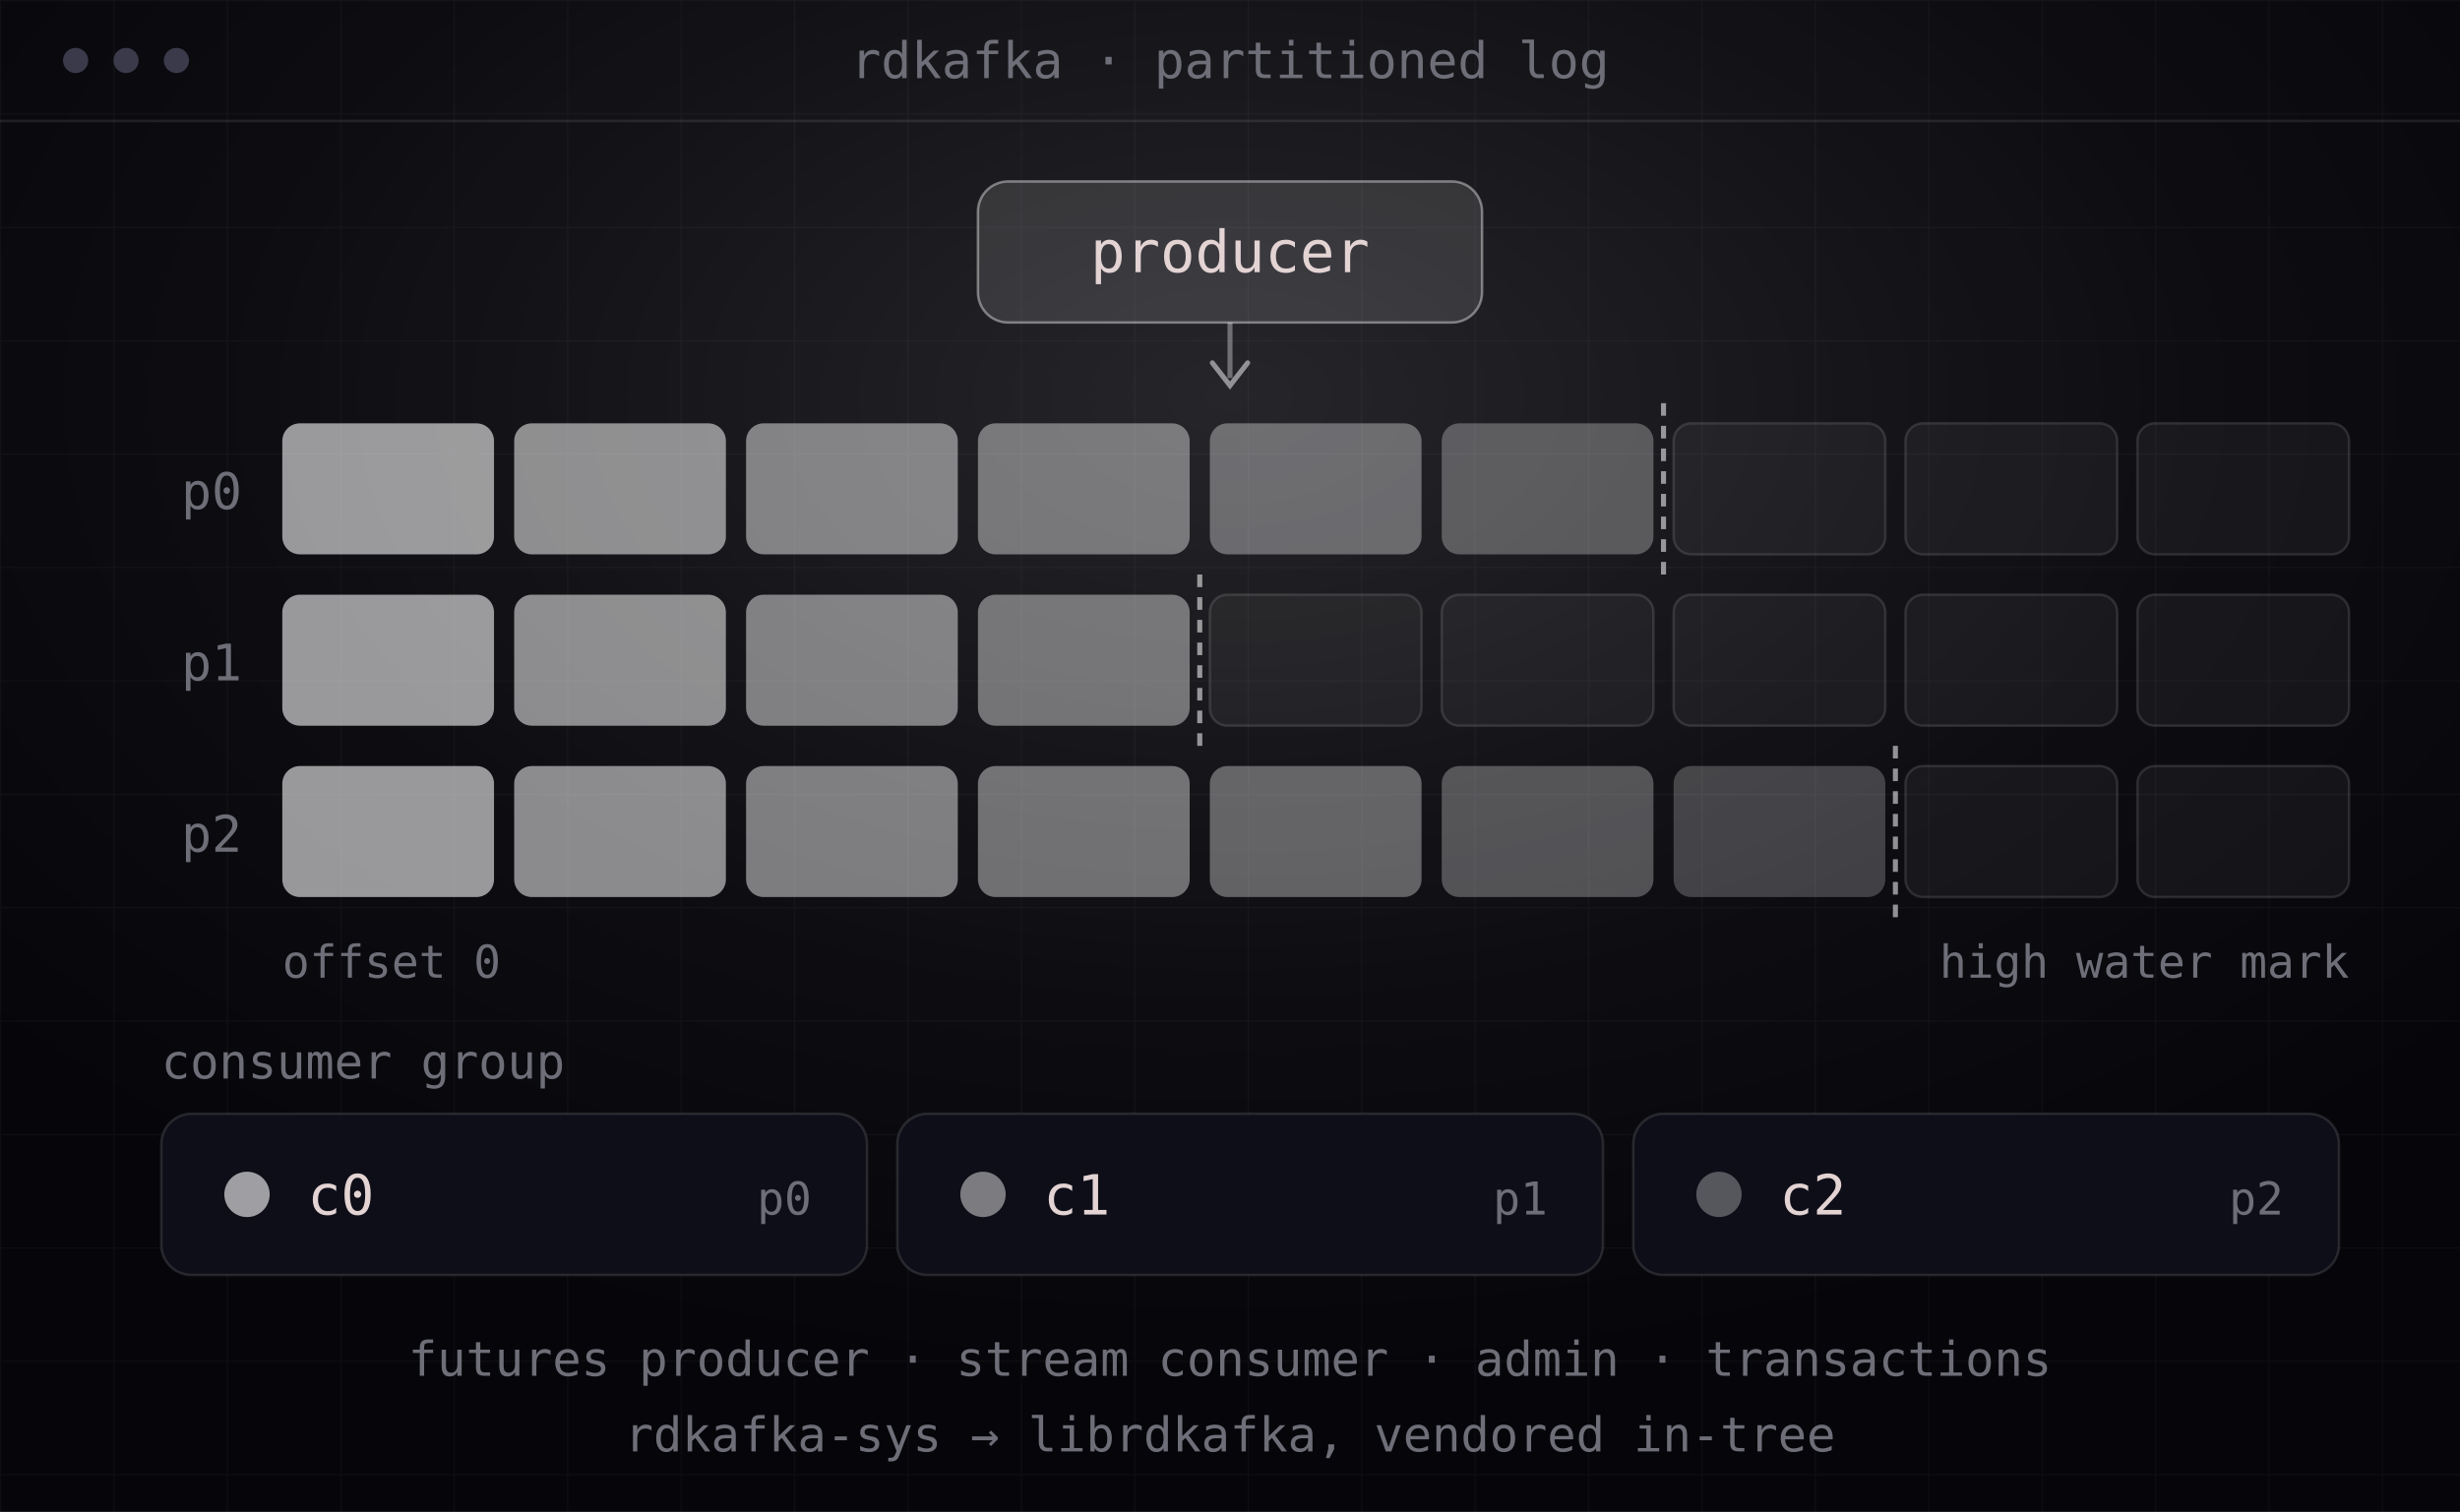
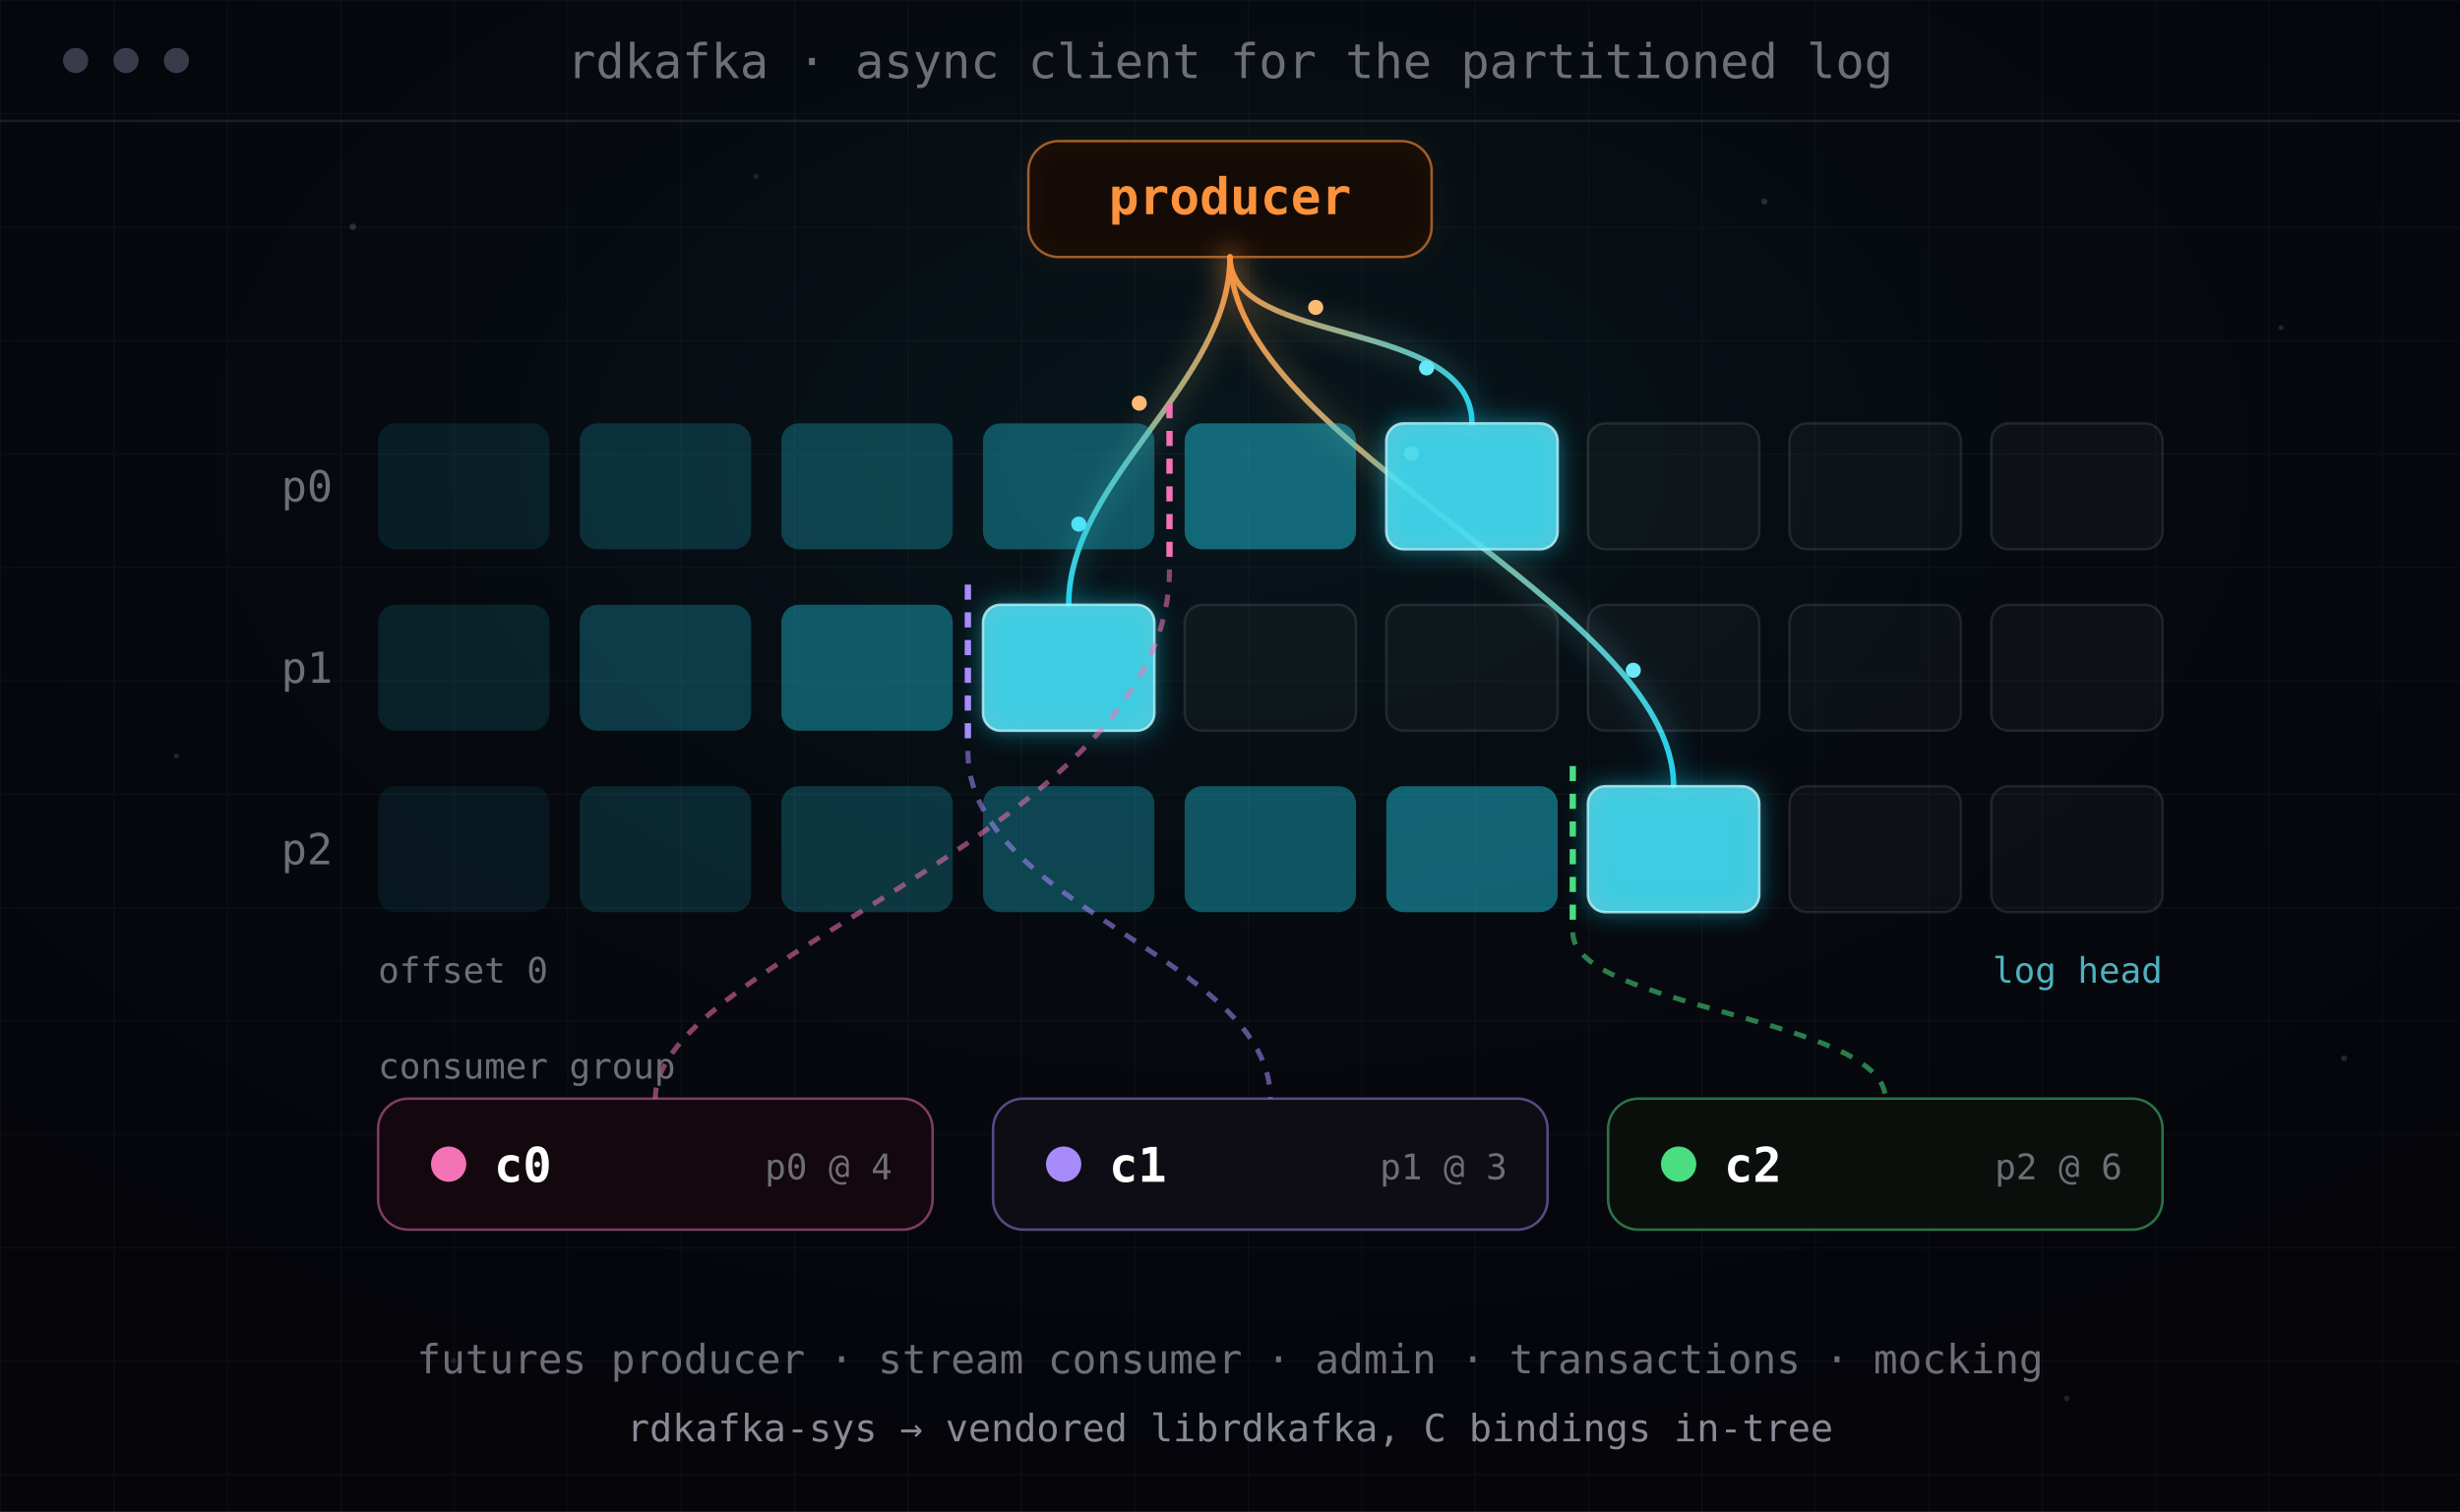
<svg xmlns="http://www.w3.org/2000/svg" viewBox="0 0 976 600" width="976" height="600" role="img">
  <defs>
-     <radialGradient id="g4" cx="50%" cy="26%" r="66%">
-       <stop offset="0%" stop-color="#ffffff" stop-opacity="0.13" />
-       <stop offset="60%" stop-color="#ffffff" stop-opacity="0.03" />
-       <stop offset="100%" stop-color="#ffffff" stop-opacity="0" />
+     <radialGradient id="rk-glow" cx="50%" cy="30%" r="70%">
+       <stop offset="0%" stop-color="#22d3ee" stop-opacity="0.08" />
+       <stop offset="50%" stop-color="#22d3ee" stop-opacity="0.02" />
+       <stop offset="100%" stop-color="#22d3ee" stop-opacity="0" />
    </radialGradient>
-     <pattern id="p4" width="45" height="45" patternUnits="userSpaceOnUse">
+     <pattern id="rk-grid" width="45" height="45" patternUnits="userSpaceOnUse">
      <path d="M45 0H0V45" fill="none" stroke="#ffffff" stroke-opacity="0.035" stroke-width="1" />
    </pattern>
+     <filter id="rk-blur" x="-60%" y="-60%" width="220%" height="220%">
+       <feGaussianBlur stdDeviation="5" />
+     </filter>
+     <linearGradient id="rk-p0" gradientUnits="userSpaceOnUse" x1="488" y1="102" x2="584" y2="168">
+       <stop offset="0%" stop-color="#fb923c" />
+       <stop offset="100%" stop-color="#22d3ee" />
+     </linearGradient>
+     <linearGradient id="rk-p1" gradientUnits="userSpaceOnUse" x1="488" y1="102" x2="424" y2="240">
+       <stop offset="0%" stop-color="#fb923c" />
+       <stop offset="100%" stop-color="#22d3ee" />
+     </linearGradient>
+     <linearGradient id="rk-p2" gradientUnits="userSpaceOnUse" x1="488" y1="102" x2="664" y2="312">
+       <stop offset="0%" stop-color="#fb923c" />
+       <stop offset="100%" stop-color="#22d3ee" />
+     </linearGradient>
  </defs>
  <rect width="976" height="600" fill="#05050a" />
-   <rect width="976" height="600" fill="url(#p4)" />
-   <rect width="976" height="600" fill="url(#g4)" />
+   <rect width="976" height="600" fill="url(#rk-grid)" />
+   <rect width="976" height="600" fill="url(#rk-glow)" />
+   <g fill="#ffffff">
+     <circle cx="140" cy="90" r="1.3" fill-opacity="0.15" />
+     <circle cx="300" cy="70" r="1" fill-opacity="0.10" />
+     <circle cx="700" cy="80" r="1.2" fill-opacity="0.14" />
+     <circle cx="905" cy="130" r="1" fill-opacity="0.12" />
+     <circle cx="70" cy="300" r="1" fill-opacity="0.12" />
+     <circle cx="930" cy="420" r="1.2" fill-opacity="0.13" />
+     <circle cx="180" cy="540" r="1" fill-opacity="0.10" />
+     <circle cx="820" cy="555" r="1.1" fill-opacity="0.12" />
+   </g>
  <g font-family="JetBrains Mono, ui-monospace, SFMono-Regular, Menlo, monospace">
    <path d="M0 48h976" stroke="#ffffff" stroke-opacity="0.09" />
    <circle cx="30" cy="24" r="5" fill="#3a3a4a" />
    <circle cx="50" cy="24" r="5" fill="#3a3a4a" />
    <circle cx="70" cy="24" r="5" fill="#3a3a4a" />
-     <text x="488" y="31" fill="#6e6e78" font-size="20" text-anchor="middle">rdkafka · partitioned log</text>
-     <rect x="388" y="72" width="200" height="56" rx="12" fill="#ffffff" fill-opacity="0.12" stroke="#ffffff" stroke-opacity="0.40" />
-     <text x="488" y="108" fill="#e3d3d3" font-size="23" text-anchor="middle">producer</text>
-     <path d="M488 128v22" stroke="#ffffff" stroke-opacity="0.35" stroke-width="2" />
-     <path d="M481 144l7 9 7-9" fill="none" stroke="#ffffff" stroke-opacity="0.5" stroke-width="2" stroke-linecap="round" />
-     <text x="96" y="202" fill="#6e6e78" font-size="20" text-anchor="end">p0</text>
+     <text x="488" y="31" fill="#6e6e78" font-size="19" text-anchor="middle">rdkafka · async client for the partitioned log</text>
+     <rect x="408" y="56" width="160" height="46" rx="12" fill="#140b06" stroke="#fb923c" stroke-opacity="0.6" />
+     <rect x="408" y="56" width="160" height="46" rx="12" fill="none" stroke="#fb923c" stroke-opacity="0.25" filter="url(#rk-blur)" />
+     <text x="488" y="85" fill="#fb923c" font-size="20" font-weight="700" text-anchor="middle">producer</text>
+     <g fill="none" stroke-linecap="round">
+       <g stroke-width="7" stroke-opacity="0.20" filter="url(#rk-blur)">
+         <path d="M488 102 C 488 138, 584 126, 584 168" stroke="url(#rk-p0)" />
+         <path d="M488 102 C 488 152, 424 190, 424 240" stroke="url(#rk-p1)" />
+         <path d="M488 102 C 488 176, 664 240, 664 312" stroke="url(#rk-p2)" />
+       </g>
+       <g stroke-width="2.2">
+         <path d="M488 102 C 488 138, 584 126, 584 168" stroke="url(#rk-p0)" />
+         <path d="M488 102 C 488 152, 424 190, 424 240" stroke="url(#rk-p1)" />
+         <path d="M488 102 C 488 176, 664 240, 664 312" stroke="url(#rk-p2)" />
+       </g>
+       <circle cx="522" cy="122" r="3" fill="#fdba74" />
+       <circle cx="566" cy="146" r="3" fill="#67e8f9" />
+       <circle cx="452" cy="160" r="3" fill="#fdba74" />
+       <circle cx="428" cy="208" r="3" fill="#67e8f9" />
+       <circle cx="560" cy="180" r="3" fill="#fdba74" />
+       <circle cx="648" cy="266" r="3" fill="#67e8f9" />
+     </g>
+     <text x="132" y="199" fill="#6e6e78" font-size="17" text-anchor="end">p0</text>
    <g>
-       <rect x="112" y="168" width="84" height="52" rx="7" fill="#ffffff" fill-opacity="0.58" />
-       <rect x="204" y="168" width="84" height="52" rx="7" fill="#ffffff" fill-opacity="0.52" />
-       <rect x="296" y="168" width="84" height="52" rx="7" fill="#ffffff" fill-opacity="0.46" />
-       <rect x="388" y="168" width="84" height="52" rx="7" fill="#ffffff" fill-opacity="0.40" />
-       <rect x="480" y="168" width="84" height="52" rx="7" fill="#ffffff" fill-opacity="0.34" />
-       <rect x="572" y="168" width="84" height="52" rx="7" fill="#ffffff" fill-opacity="0.28" />
-       <rect x="664" y="168" width="84" height="52" rx="7" fill="#ffffff" fill-opacity="0.05" stroke="#ffffff" stroke-opacity="0.12" />
-       <rect x="756" y="168" width="84" height="52" rx="7" fill="#ffffff" fill-opacity="0.05" stroke="#ffffff" stroke-opacity="0.12" />
-       <rect x="848" y="168" width="84" height="52" rx="7" fill="#ffffff" fill-opacity="0.05" stroke="#ffffff" stroke-opacity="0.12" />
+       <rect x="150" y="168" width="68" height="50" rx="7" fill="#22d3ee" fill-opacity="0.10" />
+       <rect x="230" y="168" width="68" height="50" rx="7" fill="#22d3ee" fill-opacity="0.18" />
+       <rect x="310" y="168" width="68" height="50" rx="7" fill="#22d3ee" fill-opacity="0.26" />
+       <rect x="390" y="168" width="68" height="50" rx="7" fill="#22d3ee" fill-opacity="0.34" />
+       <rect x="470" y="168" width="68" height="50" rx="7" fill="#22d3ee" fill-opacity="0.44" />
+       <rect x="550" y="168" width="68" height="50" rx="7" fill="#67e8f9" fill-opacity="0.85" stroke="#e0fbff" stroke-opacity="0.8" />
+       <rect x="550" y="168" width="68" height="50" rx="7" fill="#22d3ee" fill-opacity="0.5" filter="url(#rk-blur)" />
+       <rect x="630" y="168" width="68" height="50" rx="7" fill="#ffffff" fill-opacity="0.03" stroke="#ffffff" stroke-opacity="0.10" />
+       <rect x="710" y="168" width="68" height="50" rx="7" fill="#ffffff" fill-opacity="0.03" stroke="#ffffff" stroke-opacity="0.10" />
+       <rect x="790" y="168" width="68" height="50" rx="7" fill="#ffffff" fill-opacity="0.03" stroke="#ffffff" stroke-opacity="0.10" />
    </g>
-     <path d="M660 160v68" stroke="#ffffff" stroke-opacity="0.55" stroke-width="2" stroke-dasharray="5 4" />
-     <text x="96" y="270" fill="#6e6e78" font-size="20" text-anchor="end">p1</text>
+     <path d="M464 160v66" stroke="#f472b6" stroke-width="2.5" stroke-dasharray="6 5" />
+     <text x="132" y="271" fill="#6e6e78" font-size="17" text-anchor="end">p1</text>
    <g>
-       <rect x="112" y="236" width="84" height="52" rx="7" fill="#ffffff" fill-opacity="0.58" />
-       <rect x="204" y="236" width="84" height="52" rx="7" fill="#ffffff" fill-opacity="0.52" />
-       <rect x="296" y="236" width="84" height="52" rx="7" fill="#ffffff" fill-opacity="0.46" />
-       <rect x="388" y="236" width="84" height="52" rx="7" fill="#ffffff" fill-opacity="0.40" />
-       <rect x="480" y="236" width="84" height="52" rx="7" fill="#ffffff" fill-opacity="0.05" stroke="#ffffff" stroke-opacity="0.12" />
-       <rect x="572" y="236" width="84" height="52" rx="7" fill="#ffffff" fill-opacity="0.05" stroke="#ffffff" stroke-opacity="0.12" />
-       <rect x="664" y="236" width="84" height="52" rx="7" fill="#ffffff" fill-opacity="0.05" stroke="#ffffff" stroke-opacity="0.12" />
-       <rect x="756" y="236" width="84" height="52" rx="7" fill="#ffffff" fill-opacity="0.05" stroke="#ffffff" stroke-opacity="0.12" />
-       <rect x="848" y="236" width="84" height="52" rx="7" fill="#ffffff" fill-opacity="0.05" stroke="#ffffff" stroke-opacity="0.12" />
+       <rect x="150" y="240" width="68" height="50" rx="7" fill="#22d3ee" fill-opacity="0.12" />
+       <rect x="230" y="240" width="68" height="50" rx="7" fill="#22d3ee" fill-opacity="0.24" />
+       <rect x="310" y="240" width="68" height="50" rx="7" fill="#22d3ee" fill-opacity="0.38" />
+       <rect x="390" y="240" width="68" height="50" rx="7" fill="#67e8f9" fill-opacity="0.85" stroke="#e0fbff" stroke-opacity="0.8" />
+       <rect x="390" y="240" width="68" height="50" rx="7" fill="#22d3ee" fill-opacity="0.5" filter="url(#rk-blur)" />
+       <rect x="470" y="240" width="68" height="50" rx="7" fill="#ffffff" fill-opacity="0.03" stroke="#ffffff" stroke-opacity="0.10" />
+       <rect x="550" y="240" width="68" height="50" rx="7" fill="#ffffff" fill-opacity="0.03" stroke="#ffffff" stroke-opacity="0.10" />
+       <rect x="630" y="240" width="68" height="50" rx="7" fill="#ffffff" fill-opacity="0.03" stroke="#ffffff" stroke-opacity="0.10" />
+       <rect x="710" y="240" width="68" height="50" rx="7" fill="#ffffff" fill-opacity="0.03" stroke="#ffffff" stroke-opacity="0.10" />
+       <rect x="790" y="240" width="68" height="50" rx="7" fill="#ffffff" fill-opacity="0.03" stroke="#ffffff" stroke-opacity="0.10" />
    </g>
-     <path d="M476 228v68" stroke="#ffffff" stroke-opacity="0.55" stroke-width="2" stroke-dasharray="5 4" />
-     <text x="96" y="338" fill="#6e6e78" font-size="20" text-anchor="end">p2</text>
+     <path d="M384 232v66" stroke="#a78bfa" stroke-width="2.5" stroke-dasharray="6 5" />
+     <text x="132" y="343" fill="#6e6e78" font-size="17" text-anchor="end">p2</text>
    <g>
-       <rect x="112" y="304" width="84" height="52" rx="7" fill="#ffffff" fill-opacity="0.58" />
-       <rect x="204" y="304" width="84" height="52" rx="7" fill="#ffffff" fill-opacity="0.52" />
-       <rect x="296" y="304" width="84" height="52" rx="7" fill="#ffffff" fill-opacity="0.46" />
-       <rect x="388" y="304" width="84" height="52" rx="7" fill="#ffffff" fill-opacity="0.40" />
-       <rect x="480" y="304" width="84" height="52" rx="7" fill="#ffffff" fill-opacity="0.34" />
-       <rect x="572" y="304" width="84" height="52" rx="7" fill="#ffffff" fill-opacity="0.28" />
-       <rect x="664" y="304" width="84" height="52" rx="7" fill="#ffffff" fill-opacity="0.22" />
-       <rect x="756" y="304" width="84" height="52" rx="7" fill="#ffffff" fill-opacity="0.05" stroke="#ffffff" stroke-opacity="0.12" />
-       <rect x="848" y="304" width="84" height="52" rx="7" fill="#ffffff" fill-opacity="0.05" stroke="#ffffff" stroke-opacity="0.12" />
+       <rect x="150" y="312" width="68" height="50" rx="7" fill="#22d3ee" fill-opacity="0.08" />
+       <rect x="230" y="312" width="68" height="50" rx="7" fill="#22d3ee" fill-opacity="0.15" />
+       <rect x="310" y="312" width="68" height="50" rx="7" fill="#22d3ee" fill-opacity="0.22" />
+       <rect x="390" y="312" width="68" height="50" rx="7" fill="#22d3ee" fill-opacity="0.29" />
+       <rect x="470" y="312" width="68" height="50" rx="7" fill="#22d3ee" fill-opacity="0.36" />
+       <rect x="550" y="312" width="68" height="50" rx="7" fill="#22d3ee" fill-opacity="0.44" />
+       <rect x="630" y="312" width="68" height="50" rx="7" fill="#67e8f9" fill-opacity="0.85" stroke="#e0fbff" stroke-opacity="0.8" />
+       <rect x="630" y="312" width="68" height="50" rx="7" fill="#22d3ee" fill-opacity="0.5" filter="url(#rk-blur)" />
+       <rect x="710" y="312" width="68" height="50" rx="7" fill="#ffffff" fill-opacity="0.03" stroke="#ffffff" stroke-opacity="0.10" />
+       <rect x="790" y="312" width="68" height="50" rx="7" fill="#ffffff" fill-opacity="0.03" stroke="#ffffff" stroke-opacity="0.10" />
    </g>
-     <path d="M752 296v68" stroke="#ffffff" stroke-opacity="0.55" stroke-width="2" stroke-dasharray="5 4" />
-     <text x="112" y="388" fill="#6e6e78" font-size="18">offset 0</text>
-     <text x="932" y="388" fill="#6e6e78" font-size="18" text-anchor="end">high water mark</text>
-     <text x="64" y="428" fill="#6e6e78" font-size="19">consumer group</text>
-     <rect x="64" y="442" width="280" height="64" rx="12" fill="#0e0e18" stroke="#ffffff" stroke-opacity="0.12" />
-     <circle cx="98" cy="474" r="9" fill="#ffffff" fill-opacity="0.60" />
-     <text x="122" y="482" fill="#e3d3d3" font-size="22">c0</text>
-     <text x="322" y="482" fill="#6e6e78" font-size="18" text-anchor="end">p0</text>
-     <rect x="356" y="442" width="280" height="64" rx="12" fill="#0e0e18" stroke="#ffffff" stroke-opacity="0.12" />
-     <circle cx="390" cy="474" r="9" fill="#ffffff" fill-opacity="0.45" />
-     <text x="414" y="482" fill="#e3d3d3" font-size="22">c1</text>
-     <text x="614" y="482" fill="#6e6e78" font-size="18" text-anchor="end">p1</text>
-     <rect x="648" y="442" width="280" height="64" rx="12" fill="#0e0e18" stroke="#ffffff" stroke-opacity="0.12" />
-     <circle cx="682" cy="474" r="9" fill="#ffffff" fill-opacity="0.30" />
-     <text x="706" y="482" fill="#e3d3d3" font-size="22">c2</text>
-     <text x="906" y="482" fill="#6e6e78" font-size="18" text-anchor="end">p2</text>
-     <text x="488" y="546" fill="#6e6e78" font-size="19" text-anchor="middle">futures producer · stream consumer · admin · transactions</text>
-     <text x="488" y="576" fill="#6e6e78" font-size="19" text-anchor="middle">rdkafka-sys → librdkafka, vendored in-tree</text>
+     <path d="M624 304v66" stroke="#4ade80" stroke-width="2.5" stroke-dasharray="6 5" />
+     <text x="150" y="390" fill="#6e6e78" font-size="14">offset 0</text>
+     <text x="858" y="390" fill="#67e8f9" fill-opacity="0.75" font-size="14" text-anchor="end">log head</text>
+     <g fill="none" stroke-width="2" stroke-dasharray="5 5" stroke-opacity="0.55">
+       <path d="M464 226 C 464 330, 260 380, 260 436" stroke="#f472b6" />
+       <path d="M384 298 C 384 360, 504 380, 504 436" stroke="#a78bfa" />
+       <path d="M624 370 C 624 400, 748 404, 748 436" stroke="#4ade80" />
+     </g>
+     <text x="150" y="428" fill="#6e6e78" font-size="14">consumer group</text>
+     <g>
+       <rect x="150" y="436" width="220" height="52" rx="12" fill="#12080d" stroke="#f472b6" stroke-opacity="0.5" />
+       <circle cx="178" cy="462" r="7" fill="#f472b6" />
+       <text x="196" y="469" fill="#ffffff" font-size="19" font-weight="700">c0</text>
+       <text x="354" y="468" fill="#6e6e78" font-size="14" text-anchor="end">p0 @ 4</text>
+     </g>
+     <g>
+       <rect x="394" y="436" width="220" height="52" rx="12" fill="#0e0c14" stroke="#a78bfa" stroke-opacity="0.5" />
+       <circle cx="422" cy="462" r="7" fill="#a78bfa" />
+       <text x="440" y="469" fill="#ffffff" font-size="19" font-weight="700">c1</text>
+       <text x="598" y="468" fill="#6e6e78" font-size="14" text-anchor="end">p1 @ 3</text>
+     </g>
+     <g>
+       <rect x="638" y="436" width="220" height="52" rx="12" fill="#0b0f0c" stroke="#4ade80" stroke-opacity="0.5" />
+       <circle cx="666" cy="462" r="7" fill="#4ade80" />
+       <text x="684" y="469" fill="#ffffff" font-size="19" font-weight="700">c2</text>
+       <text x="842" y="468" fill="#6e6e78" font-size="14" text-anchor="end">p2 @ 6</text>
+     </g>
+     <text x="488" y="545" fill="#6e6e78" font-size="16" text-anchor="middle">futures producer · stream consumer · admin · transactions · mocking</text>
+     <text x="488" y="572" fill="#8a8a96" font-size="15" text-anchor="middle">rdkafka-sys → vendored librdkafka, C bindings in-tree</text>
  </g>
</svg>
